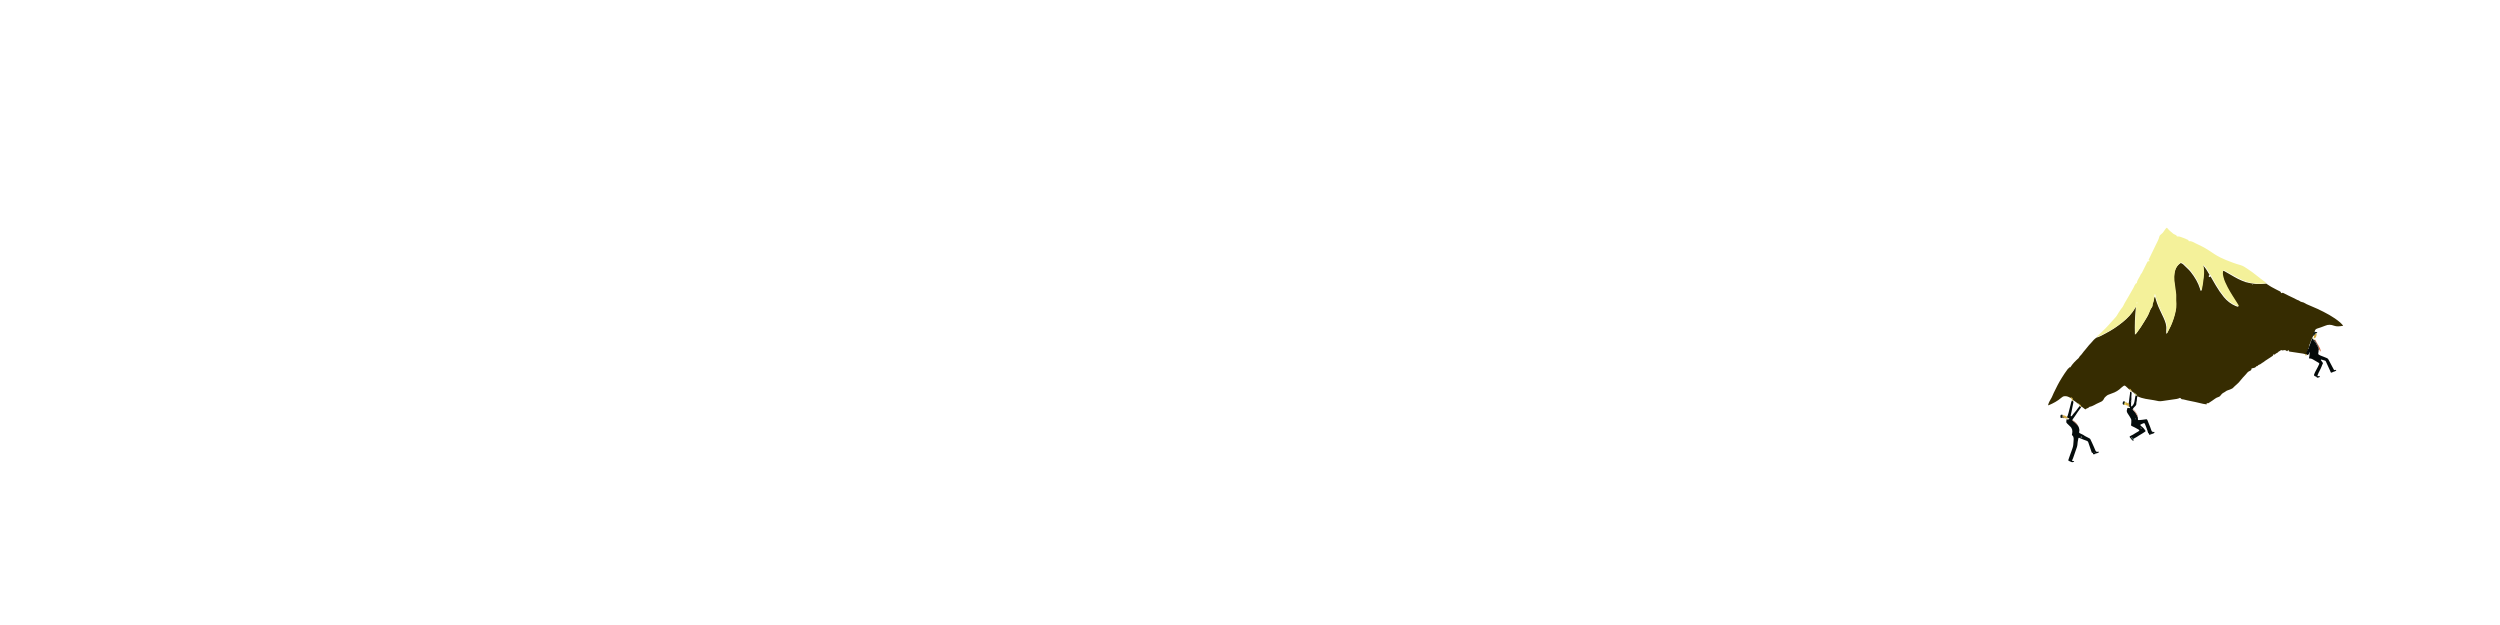
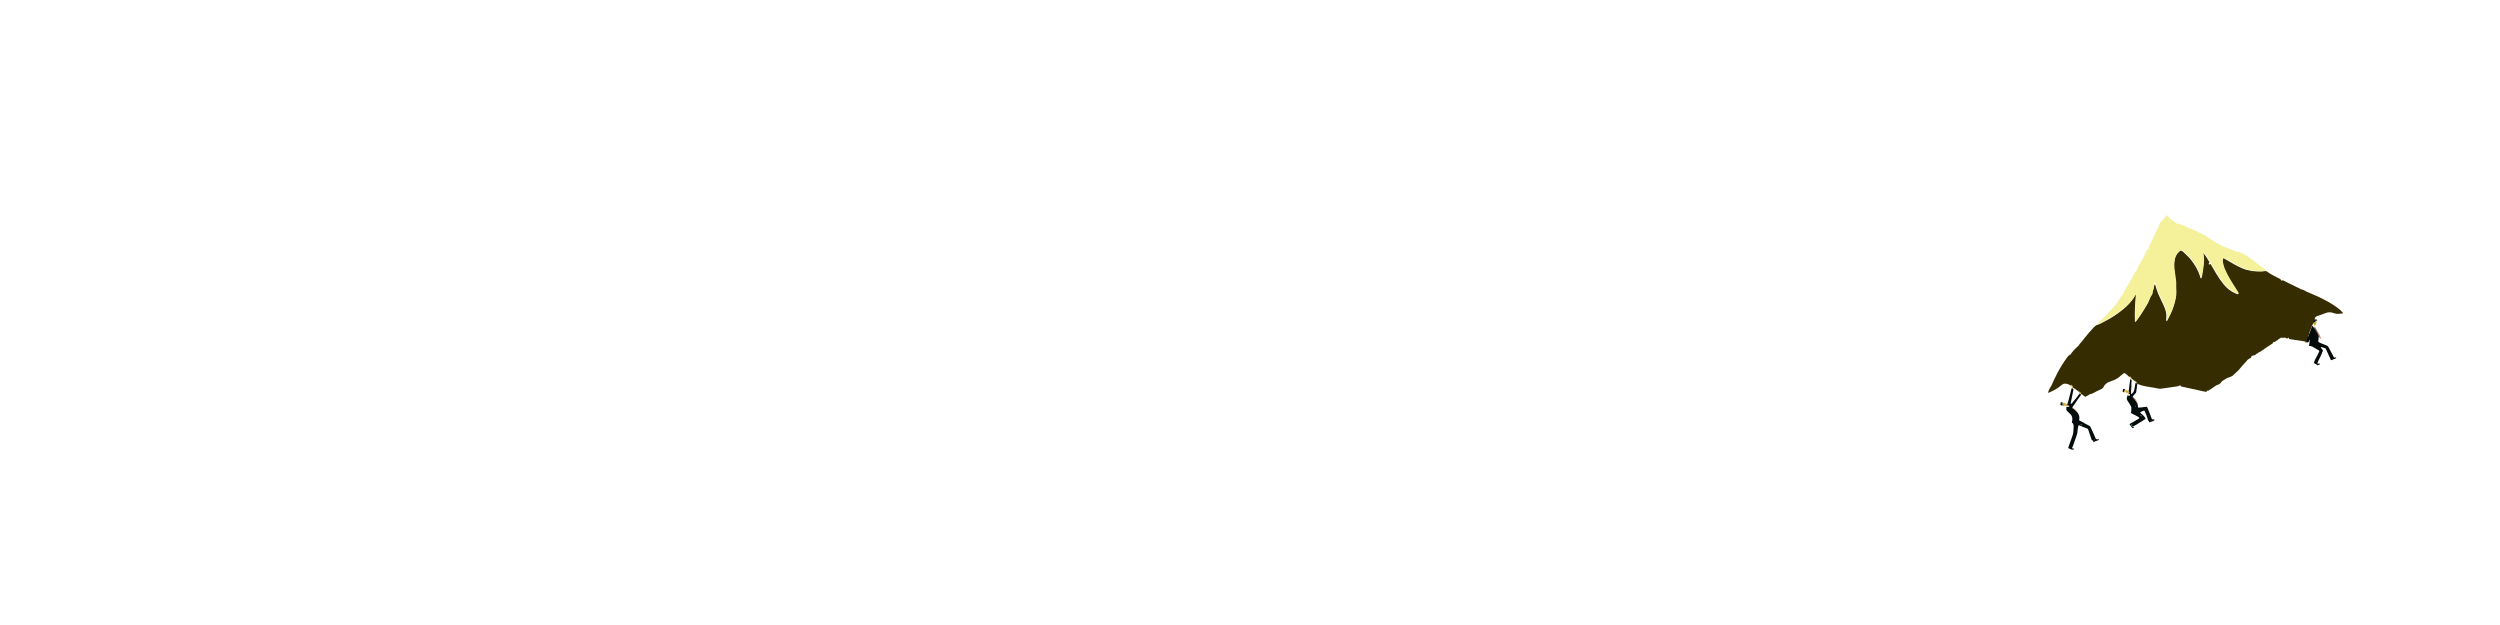
<svg xmlns="http://www.w3.org/2000/svg" xmlns:ns1="http://www.openswatchbook.org/uri/2009/osb" width="400" height="100" viewBox="0 0 400 100" id="svg2" version="1.1">
  <defs id="defs7">
    <linearGradient id="linearGradient5192" ns1:paint="solid">
      <stop style="stop-color:#362b00;stop-opacity:1;" offset="0" id="stop5194" />
    </linearGradient>
  </defs>
-   <g id="g3132" transform="matrix(0.144974,0,0,0.144974,327.3686,36.00169)">
+   <g id="g3132" transform="matrix(0.144974,0,0,0.144974,327.3686,34.00169)">
    <g transform="matrix(0.9234122,0,0,0.9234122,-158.0676,-142.6956)" id="Calque_1">
      <g id="g5">
        <g id="g7">
          <path style="fill:#362c01" id="path11" d="m 434.2,224.5 c 1.4,0.8 2.7,1.7 4,2.6 1.4,0.9 2.8,1.8 4.3,2.5 2.8,1.4 5.4,3 8.3,4.3 0.5,0.2 0.7,0.5 0.9,1 0.4,0.9 0.9,1.5 2,0.7 0.4,-0.3 1,0.2 1.5,0.4 3.9,1.9 7.7,4 11.6,5.7 2.2,0.9 4.1,2.4 6.4,3 0.3,0.1 0.5,0.3 0.8,0.5 1,0.8 2,1.3 3.3,1.5 1.9,0.2 3.3,1.5 5,2.3 4.4,2.1 9,3.7 13.4,5.8 9.5,4.5 18.9,9.3 27,16.2 1.3,1.1 2.3,2.4 3.5,3.7 0,0.1 0,0.2 -0.2,0.3 -3.6,0.6 -7.2,1.2 -10.6,-0.1 -3.6,-1.4 -7,-1.6 -10.6,0 -3.2,1.4 -6.6,2.4 -9.9,3.5 -2,0.7 -2.5,2.3 -2.7,4.1 -0.4,1.2 -0.8,2.3 -1.2,3.5 -0.5,1.3 -1.4,2.4 -1.7,3.8 -1.1,1.6 -1.5,3.5 -2.2,5.3 -0.7,1.8 -2,3.6 -1.5,5.8 l 0,0 c -1.3,0.5 -0.7,1.8 -1,2.7 l 0,0 c -1.1,0.5 -0.9,1.5 -0.9,2.4 -0.4,1.2 -0.7,2.3 -1.1,3.5 -0.4,0.1 -0.8,0.1 -1,-0.3 -1.3,-0.6 -2.7,-0.9 -4.1,-1.1 -4.9,-0.7 -9.8,-1.5 -14.7,-2.2 -0.8,-0.1 -1.5,-0.1 -1.6,-1.3 0,-0.8 -0.7,-0.7 -1.1,-0.1 -0.3,0.5 -0.7,1.2 -1.2,0.7 -1.5,-1.6 -3.1,-1.2 -4.8,-0.8 -0.4,0.1 -0.9,-0.1 -1.4,-0.3 -0.4,-0.1 -0.9,-0.1 -1.1,0.2 -0.8,1.1 -2.3,1 -3.1,2.2 -0.6,0.9 -1.8,1 -2.6,1.6 -0.8,0.6 -1.4,2 -2.8,1 -0.3,-0.2 -0.4,0.2 -0.4,0.4 0,1.4 -1.3,1.8 -2.1,2.4 -3.2,2.3 -6.8,4.2 -9.9,6.7 -0.4,0.3 -0.8,0.4 -1.2,0.7 -1.2,0.8 -2.3,1.9 -3.7,2.2 -1.4,0.3 -1.7,2.3 -3.4,1.8 -0.8,2 -2.7,1.9 -4.4,2.4 -0.5,0.1 -1.3,-0.1 -1.3,0.8 0,1.8 -1.5,2.2 -2.6,2.7 -1.5,0.7 -2.6,1.8 -3.5,3.1 -0.5,0.6 -1.1,1.2 -1.6,1.8 -1.8,2 -3.7,3.8 -5.3,6 -2.6,3.7 -6.4,6.1 -9.4,9.4 -0.2,0.2 -0.5,0.4 -0.8,0.5 -1.6,0.7 -3.1,1.6 -4.9,2 -1.9,0.4 -3.2,2 -5,2.8 -1.7,0.8 -3.2,2.4 -4.4,4.1 -0.5,0.7 -1.4,1 -2.3,1.3 -1.3,0.5 -2.5,0.9 -3.6,1.8 -2.2,1.7 -4.6,3.2 -6.9,4.7 -0.8,0.5 -1.5,1.3 -2.6,0.7 -0.3,-0.1 -0.8,0.1 -0.7,0.4 0.4,1.7 -0.6,1.1 -1.4,0.9 -0.9,-0.2 -1.7,-0.2 -2.6,-0.4 -6.3,-1.6 -12.7,-2.9 -19.1,-4.2 -2.1,-0.4 -4.2,-1.2 -6.3,-1.3 -1.4,-0.1 -1.6,-2.4 -3.2,-1.4 -1.2,0.7 -2.4,0.7 -3.6,1.1 -0.1,0 -0.2,0 -0.2,0 -5.5,0.7 -11.1,1.5 -16.6,2.4 -1.5,0.3 -3,0.3 -4.5,0.1 -1.9,-0.3 -3.7,-0.8 -5.6,-1.1 -6.5,-1.1 -13.3,-1.6 -19.4,-4.6 -0.3,-0.1 -0.6,-0.2 -1,-0.4 0,-1.9 -1.3,-2.6 -2.8,-3.1 l 0,0 c -0.2,-0.5 -0.5,-0.7 -1,-0.9 -0.7,-0.5 -1.3,-1.3 -2.3,-1.6 -0.6,-1.2 -1.1,-2.6 -2.9,-2.3 -1.4,-1.2 -2.7,-2.5 -4.1,-3.7 -1.4,-1.2 -1.8,-1.1 -3.3,0 -0.6,0.5 -1.3,0.9 -1.9,1.5 -3.3,3.3 -7.1,5.6 -11.5,7 -1.6,0.5 -3.1,1.2 -4.7,1.8 -1,0.4 -4,3.1 -4.3,3.8 -0.9,2 -2.1,3.7 -4.2,4.5 -0.9,0.4 -1.7,0.8 -2.6,1.2 -3.6,1.4 -6.7,4.1 -10.8,4.7 -0.2,0 -0.5,0.2 -0.6,0.4 -0.9,1.5 -3,1.1 -4,2.5 -0.3,0.4 -0.8,-0.1 -1.2,-0.3 -1.5,-0.9 -2.6,-2.4 -4.3,-2.9 -0.2,-1.3 -1.3,-1.8 -2.3,-2.4 -2.5,-1.6 -4.6,-3.9 -7.3,-5.2 -0.4,-1.6 -1.3,-2.7 -3.1,-2.7 -2.2,-1.3 -4.4,-2.3 -7,-2.1 -1.6,0.1 -2.9,0.9 -4,1.9 -4.4,3.9 -9.6,6.6 -15,8.9 -0.2,0.1 -0.4,0.2 -0.8,-0.1 0.6,-2.5 1.7,-4.9 3.1,-7 1.6,-2.4 2.4,-5 3.6,-7.5 3,-6.2 6.1,-12.5 9.8,-18.3 2.1,-3.4 4.3,-6.7 6.7,-9.9 0.5,-0.6 0.9,-1.3 1.7,-1.6 0.6,-0.2 0.5,-1.7 1.7,-0.8 0.1,-0.1 0.1,-0.3 0.2,-0.4 2.6,-4.1 6.1,-7.5 9.7,-10.7 0.8,-0.8 0.9,-1.8 1.7,-2.5 2.3,-2.1 3.8,-4.9 5.9,-7.1 2.3,-2.5 4.1,-5.4 6.6,-7.8 1.4,-1.3 2.5,-3 3.9,-4.4 1,-1 2,-1.8 3.1,-2.6 4,-1 7.4,-3.3 11,-5.1 7.3,-3.7 14,-8.3 20.4,-13.4 5.7,-4.7 10.9,-9.9 14.5,-16.4 0.4,-0.7 0.8,-1.5 1.2,-2.2 0.1,5.6 -0.8,11 -1,16.5 -0.2,5.6 -0.2,11.1 0,17 1.2,-0.8 1.8,-1.7 2.4,-2.5 3.1,-4.2 6,-8.4 8.6,-12.9 2,-3.4 4.4,-6.7 5.7,-10.4 0.9,-2.4 1.8,-4.7 3.4,-6.7 0.5,-0.6 0.6,-1.5 0.7,-2.3 0.1,-0.6 0,-1.2 0.2,-1.6 1.1,-2.6 1.5,-5.4 2,-8.1 0.3,-0.3 0.6,-0.6 1,-0.8 0.7,2.3 1.3,4.6 2.1,6.8 2.1,6.4 5.5,12.3 8.2,18.5 2,4.5 3.7,9 3.2,14 -0.2,1.6 0,3.3 0,4.9 0.5,0 0.6,-0.3 0.8,-0.6 1.3,-2.8 2.9,-5.5 4.2,-8.3 2.5,-5.6 4.4,-11.4 5.7,-17.5 0.6,-2.8 0.9,-5.7 0.8,-8.6 -0.1,-2.8 -0.3,-5.6 -0.2,-8.3 0.2,-3.6 -0.6,-7.1 -1,-10.6 -0.4,-3.1 -0.9,-6.1 -1.2,-9.2 -0.3,-2.9 -0.1,-5.7 0.3,-8.6 0.6,-4 2,-7.6 4.8,-10.5 0.7,-0.7 1.6,-1.3 2.4,-2 0.4,-0.3 0.9,-0.4 1.3,-0.1 0.7,0.4 1.7,0.7 2.2,1.3 3,3.2 6.5,5.8 9.2,9.3 4.8,6.1 8.7,12.6 11,20 0.3,0.9 0.3,1.8 1,2.5 0.4,0 0.5,-0.3 0.6,-0.5 1,-5.1 1.6,-10.2 2.3,-15.4 0.6,-5 0.4,-10 -0.6,-15 3.5,3.5 5.7,7.8 8.2,11.9 -1.1,0.4 -1.3,1.3 -0.9,2.1 0.5,1 1.2,-0.2 1.8,-0.3 0.1,0 0.1,-0.1 0.2,-0.1 2.1,3.7 4.3,7.3 6.4,11 2.8,4.8 5.9,9.3 9.4,13.6 3.8,4.6 8.4,8.3 13.9,10.6 1.1,0.4 2.1,1 3.5,1 -0.2,-0.9 -0.5,-1.6 -1,-2.3 -4.2,-6.7 -8.7,-13.3 -12.4,-20.4 -2.1,-4 -4.1,-8.1 -5.1,-12.6 -0.4,-2 -0.9,-4 -0.4,-6.1 0.5,-1.7 0.8,-1.9 2.2,-1.1 2.6,1.4 5.1,2.9 7.7,4.4 5.7,3.4 11.5,6.6 17.8,8.7 8.4,2.3 16.3,2.8 24.4,1.7 z m -16,1 c -0.1,-0.2 -0.3,-0.3 -0.5,-0.2 -0.1,0.1 -0.3,0.2 -0.2,0.3 0,0.3 0.2,0.4 0.4,0.4 0.2,-0.1 0.3,-0.3 0.3,-0.5 z" />
          <path style="fill:#f4f19a" id="path13" d="m 300.8,240.4 c -0.6,2.7 -0.9,5.5 -2,8.1 -0.2,0.5 -0.2,1.1 -0.2,1.6 -0.1,0.8 -0.1,1.6 -0.7,2.3 -1.6,2 -2.5,4.3 -3.4,6.7 -1.4,3.7 -3.8,7 -5.7,10.4 -2.6,4.5 -5.5,8.7 -8.6,12.9 -0.6,0.8 -1.1,1.7 -2.4,2.5 -0.2,-5.9 -0.1,-11.4 0,-17 0.2,-5.5 1,-10.9 1,-16.5 -0.4,0.7 -0.8,1.5 -1.2,2.2 -3.6,6.6 -8.8,11.8 -14.5,16.4 -6.3,5.2 -13.1,9.7 -20.4,13.4 -3.6,1.8 -7,4.1 -11,5.1 0.9,-1.7 2.5,-2.7 3.8,-3.9 4.4,-4.2 8.8,-8.5 12.8,-13.2 2,-2.3 4.2,-4.5 6.2,-6.9 1.8,-2 2.7,-4.5 4.3,-6.6 0.9,-1.2 1.6,-2.7 2.7,-3.9 1.7,-1.7 2.4,-4 3.6,-6.1 3.6,-6 7,-12.1 10.5,-18.2 0.8,-1.3 1.1,-2.8 2.1,-4 0.4,-0.5 0.5,-1.4 1.4,-1.5 0.3,-0.1 0.6,-0.2 0.6,-0.6 0.6,-3.8 3.4,-6.6 4.7,-10.1 0.3,-0.7 1.1,-1.1 1.4,-1.9 1.8,-3.8 3.8,-7.6 5.7,-11.4 0.3,-0.6 0.6,-1.1 0.9,-1.7 0.3,-0.5 0.6,-1 1.3,-0.6 0.6,0.3 1,-0.1 1.1,-0.6 0.2,-0.7 -0.5,-0.4 -0.8,-0.5 -0.6,-0.2 -0.3,-0.6 -0.1,-1 2.8,-5.9 5.7,-11.8 8.5,-17.6 1.5,-3.2 3.4,-6.3 4.2,-9.8 0.3,-1.3 1.3,-2.3 2.3,-3 2.1,-1.5 3.2,-3.7 4.7,-5.7 1.9,-2.5 1.8,-2.4 3.5,-0.3 1.8,2.2 4.1,3.7 6.2,5.6 0.6,0.6 1.6,0.6 2.3,1.2 0.5,0.5 1.6,0.4 1.7,1.5 0,0.2 0.7,0.6 1,0.5 2.6,-0.3 4.7,1.1 7.1,1.8 1.4,0.4 2.8,1.1 4.2,1.8 0.8,0.4 2,0.3 1.9,1.7 0,0.3 0.4,0.4 0.8,0.4 2.8,-0.4 5,1.3 7.4,2.4 5.4,2.5 10.7,5.1 15.6,8.3 2.5,1.7 5,3.4 7.6,5 4.2,2.7 8.7,4.9 13.4,6.8 5.6,2.2 11.3,4.5 17.1,6 3.3,0.9 6,2.8 8.8,4.7 7.2,4.6 13.5,10.4 20.5,15.3 0.6,0.4 1.3,1 1.5,1.8 -8.1,1.1 -16,0.5 -23.8,-2.1 -6.3,-2.2 -12.1,-5.4 -17.8,-8.7 -2.5,-1.5 -5.1,-3 -7.7,-4.4 -1.5,-0.8 -1.8,-0.6 -2.2,1.1 -0.6,2.1 -0.1,4.1 0.4,6.1 1,4.5 3,8.5 5.1,12.6 3.7,7.1 8.2,13.7 12.4,20.4 0.4,0.7 0.8,1.3 1,2.3 -1.4,0 -2.5,-0.6 -3.5,-1 -5.5,-2.3 -10.2,-6 -13.9,-10.6 -3.5,-4.3 -6.6,-8.8 -9.4,-13.6 -2.1,-3.7 -4.3,-7.3 -6.4,-11 -0.3,-0.7 -0.6,-1.3 -1.1,-1.7 -2.5,-4.1 -4.7,-8.4 -8.2,-11.9 1,5 1.3,10 0.6,15 -0.6,5.1 -1.2,10.3 -2.3,15.4 0,0.2 -0.2,0.4 -0.6,0.5 -0.7,-0.7 -0.8,-1.6 -1,-2.5 -2.4,-7.4 -6.3,-13.9 -11,-20 -2.7,-3.5 -6.2,-6.1 -9.2,-9.3 -0.6,-0.6 -1.5,-0.9 -2.2,-1.3 -0.5,-0.3 -0.9,-0.2 -1.3,0.1 -0.8,0.6 -1.7,1.2 -2.4,2 -2.9,2.9 -4.3,6.4 -4.8,10.5 -0.4,2.9 -0.6,5.7 -0.3,8.6 0.3,3.1 0.8,6.1 1.2,9.2 0.4,3.5 1.2,7 1,10.6 -0.2,2.8 0.1,5.6 0.2,8.3 0.1,2.9 -0.2,5.7 -0.8,8.6 -1.2,6 -3.2,11.8 -5.7,17.5 -1.3,2.8 -2.9,5.5 -4.2,8.3 -0.1,0.3 -0.3,0.6 -0.8,0.6 0,-1.6 -0.1,-3.3 0,-4.9 0.5,-5.1 -1.2,-9.6 -3.2,-14 -2.7,-6.2 -6.1,-12 -8.2,-18.5 -0.8,-2.3 -1.4,-4.6 -2.1,-6.8 0,-0.8 0.1,-1.7 -0.7,-2.5 -0.9,1.2 -0.4,2.3 -0.5,3.3 z m -20.5,7.1 c 0,-0.3 -0.1,-0.5 -0.4,-0.5 -0.3,0.1 -0.5,0.4 -0.6,0.7 0,0.2 0.1,0.5 0.3,0.5 0.7,0.1 0.6,-0.4 0.7,-0.7 z m 37.9,25.2 c -0.1,-0.1 -0.2,-0.3 -0.3,-0.3 -0.1,0 -0.3,0.2 -0.3,0.3 0,0.1 0.2,0.2 0.3,0.3 0.1,-0.1 0.2,-0.2 0.3,-0.3 z M 308,253.5 c 0.1,-0.1 0.2,-0.3 0.1,-0.4 -0.1,-0.1 -0.3,-0.2 -0.4,-0.2 -0.2,0 -0.3,0.2 -0.1,0.4 0.1,0.1 0.3,0.1 0.4,0.2 z" />
-           <g id="g19">
- 				
- 				
- 				
- 				
- 				
- 				
- 				
- 				
- 				
- 				
- 				
- 				
- 				
- 				
- 				
- 				
- 				
- 				
- 				
- 				
- 				
- 				
- 				
- 				
- 				
- 				
- 				
- 				
- 				
- 				
- 				
- 				
- 			</g>
+           <g id="g19" />
        </g>
      </g>
      <g id="g85">
        <g id="g87">
          <path style="fill:#050c0c" id="path89" d="m 212.7,371.8 c 0.6,0.8 -0.2,1.4 -0.5,1.8 -2.1,2.7 -4,5.6 -5.9,8.5 -1,1.4 -2,2.7 -2.9,4.1 -0.3,0.4 -0.8,0.8 -0.5,1.5 -0.4,0.4 -0.4,0.4 0,0.7 1.2,0.7 2.2,1.6 3.1,2.5 1,0.9 2,1.9 2.9,2.9 0,0 0,0 0,0 0,0.4 0.1,0.6 0.5,0.7 0,0 0,0 0,0 0,0.2 -0.1,0.5 0.3,0.5 0.1,0 0.1,0.1 0.1,0.1 -0.2,0.5 0.3,0.8 0.5,1.1 0.5,1.7 1.1,3.5 0.5,5.3 -0.3,0.9 0,1.6 1,2 1.3,0.5 2.4,1.3 3.7,1.8 1.1,0.5 1.9,1.5 3.1,1.9 1.6,0.6 2.8,1.7 4.4,2.3 1.1,0.5 1.4,1.6 1.8,2.5 0.7,1.6 1.6,3.1 2.2,4.7 0.9,2.4 2.2,4.5 3,6.9 0.6,1.7 1.3,2.2 3.1,2 0.2,0 0.5,0 0.7,-0.1 0.5,-0.2 0.5,0.2 0.6,0.5 0.1,0.5 -0.3,0.1 -0.4,0.3 -1,0.9 -2.4,1.2 -3.7,1.4 -1,0.1 -0.2,0.5 -0.2,0.7 -0.7,0.1 -1.3,-0.1 -2,0.1 -0.3,0.1 -0.9,0.1 -0.8,-0.6 0.1,-0.6 -0.1,-1.2 -1,-1.1 -0.4,0 -0.5,-0.3 -0.6,-0.6 -1.1,-3.9 -2.8,-7.6 -3.9,-11.5 -0.3,-1.2 -1,-2 -2.4,-2.4 -2.7,-0.9 -5.3,-2 -7.9,-3.1 -1.3,-0.6 -1.5,-0.5 -1.8,0.8 -0.6,2.5 -0.9,5 -1.1,7.6 -0.1,0.7 -0.3,1.5 -0.5,2.2 -1.2,3.7 -2.5,7.3 -3.8,11 -0.6,1.7 -1.1,3.4 -2,5 -0.3,0.5 0.2,0.8 0.6,0.7 0.3,-0.1 0.6,0.1 0.9,0.1 0.4,0 0.9,0 0.9,0.5 0.1,0.7 -0.6,0.3 -0.8,0.5 -1.8,1.2 -3.2,-0.4 -4.8,-0.8 -0.3,-0.1 -0.5,-0.5 -0.9,-0.5 -0.4,-0.1 -0.6,-0.5 -0.4,-0.9 1,-2.3 1.4,-4.8 2.5,-7.2 1,-2.1 1.5,-4.6 2.4,-6.7 1.1,-2.7 1.1,-5.4 1.3,-8.1 0.2,-2.1 0.5,-4.3 -0.5,-6.3 -0.1,-0.2 -0.1,-0.6 -0.4,-0.7 -1.6,-0.5 -0.9,-1.7 -0.7,-2.7 0.6,-3.3 0.1,-6.3 -2.6,-8.6 -1.2,-1 -2.2,-2.3 -3.4,-3.3 -0.8,-0.7 -1.2,-1.4 -1,-2.6 0.2,-0.8 0.1,-1.6 0.1,-2.4 0.6,0.1 1,-0.3 1.6,-0.2 0.9,0.2 1.5,-0.2 1.7,-1 -0.8,-0.4 -1.6,-0.3 -2.4,-0.3 -0.1,-0.6 0.4,-1.2 -0.2,-1.7 0.5,-0.2 0.6,-0.7 0.8,-1.1 0.7,-2.4 1.5,-4.9 2,-7.3 0.4,-2 1,-3.9 1.5,-5.8 0.4,-1.7 0.7,-3.5 1.5,-5.2 0.2,0.3 0.6,0.4 1,0.6 0.9,0.5 1,1.2 0.8,2.1 -0.9,3.6 -1.4,7.3 -2.2,10.9 -0.2,1.1 -0.6,2.3 -0.8,3.4 -0.1,0.3 -0.2,0.7 -0.1,0.9 0.1,0.3 -0.3,0.9 0.3,1 0.5,0.1 0.9,-0.2 1.2,-0.6 1.1,-1.5 2.2,-3.1 3.5,-4.4 2,-2.1 3.4,-4.7 5.4,-6.8 0.2,-0.2 0.3,-0.5 0.4,-0.7 0.3,0.5 0.8,0.9 1.2,1.2 z m 16.1,53.8 c -0.1,0 -0.2,0.1 -0.3,0.1 0,0 0.1,0.1 0.1,0.1 0.1,0 0.2,-0.1 0.2,-0.2 0.1,0 0.1,0 0.1,-0.1 0,0.1 0,0.1 -0.1,0.1 z m 1,0.8 c 0,0 0.1,0 0.1,0.1 0,-0.1 -0.1,-0.1 -0.1,-0.1 -0.4,-0.6 -0.8,-0.2 -1.2,0 -0.2,0.1 -0.4,0.2 -0.4,0.5 0,0 0.1,0.1 0.1,0.1 0.3,-0.1 0.3,-0.3 0.3,-0.6 0.4,0 0.8,0 1.2,0 z m -15.3,-17 c -0.2,-0.7 -0.3,-1.1 -0.5,-1.3 -0.2,-0.2 0.4,-0.8 -0.4,-0.7 -0.4,0.1 -0.9,0.1 -1,0.5 -0.1,0.4 0.3,0.7 0.7,0.6 0.6,0 0.6,0.5 1.2,0.9 z" />
          <path style="fill:#d3ab40" id="path91" d="m 196.4,383.8 c 0.6,0.5 0.1,1.1 0.2,1.7 -0.4,0.2 -0.9,-0.1 -1.2,0.4 -1,-0.5 -2,-0.6 -3.1,-0.6 -0.1,-0.5 -0.4,-1 -0.2,-1.5 -1.3,-0.2 -0.7,-1.3 -0.9,-2 1.4,0.4 3,0.4 4.1,1.5 0.5,0.3 0.8,0.3 1.1,0.5 z" />
          <path style="fill:#0d1b18" id="path93" d="m 190.7,385.1 c -2.2,0.3 -2.8,-0.3 -2.2,-2.4 0.1,-0.5 -0.2,-1.2 0.5,-1.3 0.6,0 1.3,-0.5 1.9,0.1 -0.4,1.2 -0.1,2.4 -0.2,3.6 z" />
          <path style="fill:#c3a440" id="path95" d="m 203.1,364.9 c -0.4,-0.1 -0.7,-0.2 -1,-0.6 0.6,-1.7 -1.2,-2.2 -1.7,-3.4 -0.1,-0.2 -0.2,-0.3 -0.4,-0.4 0.5,-0.3 1,0.9 1.4,-0.1 0.3,0.1 0.7,0 0.8,0.5 0.2,0.4 0.5,0.8 0.8,1.1 0.6,0.6 0.7,1.1 0.2,1.7 -0.2,0.4 -0.1,0.8 -0.1,1.2 z" />
          <path style="fill:#bd633b" id="path97" d="m 208.9,393.8 c -1,-1 -1.9,-1.9 -2.9,-2.9 -1,-0.9 -2,-1.8 -3.1,-2.5 -0.4,-0.3 -0.4,-0.3 0,-0.7 1.1,0.9 2.5,1.6 3.5,2.7 0.9,1 2.1,1.8 2.5,3.4 z" />
          <path style="fill:#e4dbba" id="path99" d="m 195.5,385.9 c 0.3,-0.5 0.8,-0.2 1.2,-0.4 0.8,0 1.6,-0.1 2.4,0.3 -0.2,0.9 -0.8,1.2 -1.7,1 -0.6,-0.1 -1.1,0.3 -1.6,0.2 -0.1,-0.4 -0.2,-0.8 -0.3,-1.1 z" />
          <path style="fill:#5d4017" id="path101" d="m 190.7,385.1 c 0.1,-1.2 -0.2,-2.4 0.2,-3.6 0.1,0.1 0.3,0.2 0.4,0.3 0.2,0.7 -0.4,1.8 0.9,2 -0.3,0.5 0.1,1 0.2,1.5 -0.6,0.1 -1.2,0 -1.7,-0.2 z" />
          <path style="fill:#c3a440" id="path103" d="m 212.7,371.8 c -0.5,-0.4 -0.9,-0.7 -1.2,-1.2 0,-0.8 -0.8,-1.1 -0.9,-1.8 0,-0.2 0,-0.5 0,-0.7 0.4,0.4 0.8,0.8 1.3,1.1 1.2,0.6 1.2,1.5 0.8,2.6 z" />
          <path style="fill:#9fa151" id="path105" d="m 210.6,368.1 c 0,0.2 0,0.5 0,0.7 -0.4,-0.7 -1.2,-0.9 -1.8,-1.5 1.1,-0.5 1.2,0.5 1.8,0.8 z" />
          <path style="fill:#bd633b" id="path107" d="m 210.3,396.2 c -0.2,-0.3 -0.7,-0.6 -0.5,-1.1 0.4,0.3 0.6,0.6 0.5,1.1 z" />
          <path style="fill:#bd633b" id="path109" d="m 209.4,394.5 c -0.4,-0.1 -0.5,-0.4 -0.5,-0.7 0.4,0 0.5,0.3 0.5,0.7 z" />
          <path style="fill:#bd633b" id="path111" d="m 209.7,395 c -0.4,0 -0.3,-0.3 -0.3,-0.5 0.3,0.1 0.2,0.3 0.3,0.5 z" />
          <path style="fill:#28302f" id="path113" d="m 214.5,409.4 c -0.6,-0.4 -0.6,-0.9 -1.2,-0.9 -0.4,0 -0.7,-0.3 -0.7,-0.6 0.1,-0.4 0.6,-0.4 1,-0.5 0.7,-0.2 0.1,0.4 0.4,0.7 0.2,0.2 0.3,0.7 0.5,1.3 z" />
          <path style="fill:#0d1b18" id="path115" d="m 229.8,426.4 c -0.4,0 -0.8,0 -1.2,0 l 0,0 c 0.4,-0.3 0.8,-0.6 1.2,0 l 0,0 z" />
          <path style="fill:#0d1b18" id="path117" d="m 228.6,426.4 c 0,0.2 0,0.5 -0.3,0.6 0,0 -0.1,0 -0.1,-0.1 0,-0.3 0.2,-0.4 0.4,-0.5 0,0 0,0 0,0 z" />
          <path style="fill:#0d1b18" id="path119" d="m 228.9,425.7 c -0.1,0.1 -0.2,0.1 -0.3,0.2 0,0 0,-0.1 -0.1,-0.1 0.1,-0.1 0.2,-0.1 0.4,-0.1 l 0,0 z" />
          <path style="fill:#0d1b18" id="path121" d="m 228.8,425.6 c 0,0 0.1,-0.1 0.1,-0.1 0,0.1 0,0.1 -0.1,0.1 0.1,0.1 0,0 0,0 z" />
          <path style="fill:#0d1b18" id="path123" d="m 229.8,426.4 c 0,0 0.1,0 0.1,0.1 0,-0.1 -0.1,-0.1 -0.1,-0.1 0,0 0,0 0,0 z" />
        </g>
        <g id="g125">
          <path style="fill:#050c0c" id="path127" d="m 299.2,401.9 c 0.2,0 0.5,0 0.7,-0.1 0.5,-0.3 0.6,0.2 0.8,0.4 0.3,0.3 -0.1,0.5 -0.2,0.7 -0.3,0.5 -0.9,0.7 -1.4,0.9 -1.3,0.5 -2.7,0.9 -4,1.4 -0.6,0.2 -0.8,0.2 -0.8,-0.5 0,-0.6 -0.1,-1.1 -0.8,-1.3 -0.4,-0.1 -0.3,-0.4 -0.4,-0.6 -0.6,-1.9 -1,-3.8 -1.8,-5.5 -0.7,-1.6 -1.2,-3.3 -1.9,-4.9 -0.5,-1.3 -1.3,-1.2 -2.1,-0.8 -1,0.5 -2.1,0.8 -3.1,1.4 -0.5,0.3 -0.6,0.6 -0.2,1 0.5,0.5 0.9,1 1.5,1.4 1.8,1.3 3.2,3 4.4,4.8 0.4,0.5 0.3,0.9 -0.3,1.3 -2.3,1.7 -4.8,3 -7.2,4.5 -1.8,1.1 -3.6,2.5 -5.6,3.4 -0.5,0.2 -0.9,0.7 -1.3,1 -0.4,-0.2 -0.4,-0.8 -0.9,-0.9 -0.3,0.9 0,1.4 1,1.4 0,0.4 0.9,0.4 0.5,0.9 -0.3,0.4 -1.8,0.4 -2,0 -0.8,-1.3 -2,-2.4 -2.9,-3.7 -0.4,-0.6 -0.1,-0.8 0.2,-1 1,-0.6 2,-1.3 3.1,-1.7 0.6,-0.2 1,-0.6 1.5,-0.9 1.7,-1.3 3.7,-2 5.4,-3.2 1.7,-1.2 1.7,-1.5 0,-2.5 -2.6,-1.5 -5.2,-2.9 -7.9,-4.1 -0.7,-0.3 -0.8,-0.7 -0.7,-1.3 0.3,-1.9 0.3,-3.8 0.3,-5.7 0,-0.4 -0.1,-0.9 -0.3,-1.3 -1.2,-2.2 -2.4,-4.3 -3.9,-6.4 -0.9,-1.3 -1.7,-3 -1,-4.8 0.3,-0.6 0.3,-1.3 0.5,-2 0.7,0.1 1.5,-0.1 2.2,0.2 0.3,0.2 0.6,0 0.8,-0.3 0.3,-0.4 -0.2,-0.5 -0.3,-0.8 -0.3,-0.5 -0.7,-0.3 -1,-0.4 0,-0.4 -0.5,-0.9 0,-1.3 0.7,-0.5 0.5,-1.1 0.1,-1.6 -0.3,-0.4 -0.3,-0.8 -0.4,-1.3 0.7,-1.6 0.5,-3.3 0.8,-5 0.4,-2.1 0.4,-4.3 0.9,-6.5 0.2,-0.7 -0.2,-1.7 0.4,-2.4 0.3,0.1 0.5,0.4 0.8,0.4 0.9,0.3 0.8,1.1 0.7,1.7 -0.2,2.2 -0.4,4.5 -0.2,6.7 0,0.5 0,1 -0.3,1.5 -0.8,1.2 0,2.4 -0.1,3.6 0,0.9 0,1.8 0,2.7 0,0.3 -0.2,0.8 0.3,0.9 0.4,0.1 0.7,-0.1 1,-0.4 1.8,-1.8 2.6,-4 2.9,-6.5 0.2,-2.1 0.8,-4.1 1.2,-6.2 0.7,0.2 1.2,0.7 2,0.4 0.1,0.1 0.2,0.2 0.2,0.2 0,0.2 0,0.3 0,0.5 -0.5,1 -0.5,2.1 -0.6,3.2 -0.1,1.4 -0.2,2.8 -0.6,4.1 -0.1,0.2 -0.1,0.5 -0.1,0.7 0.3,1.9 -0.6,3.1 -1.9,4.3 -0.9,0.9 -1.9,1.8 -2.3,3.1 -0.4,0.3 -0.3,0.5 0,0.8 2.7,2.6 4.7,5.6 6,9.1 0,0.8 0.1,1.5 0.1,2.3 0,0.5 0.1,0.8 0.7,0.8 1.8,-0.1 3.7,-0.2 5.5,-0.5 1.2,-0.2 2.4,-0.4 3.6,-0.5 0.8,-0.1 1.2,0.3 1.5,1 1.1,2.8 2.2,5.7 3.4,8.5 0.5,1.2 1,2.6 1.4,3.9 0.3,0.9 0.7,1.6 1.8,1.6 0,0 0,0.1 0,0.1 0,0 0,0.1 -0.1,0.1 -0.1,0.1 -0.3,0.2 -0.2,0.3 0.3,0 0.5,-0.1 0.6,-0.3 z m -14.7,-5.3 c 0,-0.1 -0.1,-0.2 -0.1,-0.3 0,0 -0.1,0 -0.1,0.1 0.1,0 0.2,0.1 0.2,0.2 -0.1,0.3 -0.7,0.3 -0.2,0.8 0.4,0.5 0.8,0.8 1.5,0.5 -1.2,0.2 -0.5,-1.2 -1.3,-1.3 z m -11.4,12.1 c 0.1,0.2 -0.3,0.9 0.3,0.7 0.3,-0.1 0.3,-0.9 0.8,-1.2 -0.2,-0.2 -0.3,-0.3 -0.6,-0.3 0.2,0.6 -1.2,-0.1 -0.5,0.8 z m 4.8,-23.4 c -0.3,0.5 -0.3,0.5 0.4,1.8 0.1,-0.5 -0.1,-1.1 -0.4,-1.8 z m 18.9,17.8 c 0,0 -0.1,-0.1 -0.2,-0.1 -0.1,0.2 -0.2,0.3 -0.2,0.5 0,0.1 0.2,0.1 0.3,0.1 0.1,0 0.2,-0.1 0.1,-0.5 z m -24.6,-38 c -0.1,0 -0.1,-0.1 -0.2,-0.1 0,0.1 -0.1,0.1 -0.1,0.2 0,0 0.1,0.1 0.1,0.1 0.1,-0.1 0.2,-0.1 0.2,-0.2 z m 25.2,38 c 0,0 0,0 0,0 0,-0.1 -0.1,-0.1 -0.1,-0.1 0,0.1 0,0.1 0.1,0.1 0,0.1 0,0 0,0 z" />
          <path style="fill:#d3ab40" id="path129" d="m 270,367.4 c 0.1,0.4 0.1,0.9 0.4,1.3 0.4,0.5 0.6,1.1 -0.1,1.6 -0.6,0.4 0,0.9 0,1.3 -0.3,0.1 -0.5,0 -0.8,-0.1 0,-0.1 -0.1,-0.1 -0.2,-0.1 -0.2,-0.1 -0.3,-0.1 -0.5,-0.2 0,-0.9 -0.3,-1.5 -1.4,-1.2 -0.4,0.1 -0.8,-0.2 -1.2,-0.3 0.4,-0.4 0.4,-1.4 0.3,-1.4 -1.1,-0.6 -0.3,-1.6 -0.6,-2.4 1,0.5 2,1.1 3,1.6 0.3,0.2 0.7,-0.1 1.1,-0.1 z" />
          <path style="fill:#0d1b18" id="path131" d="m 264.9,369.3 c -0.8,0.4 -2.2,-0.4 -2.2,-1.2 0,-0.9 0.3,-1.7 0.5,-2.5 0,-0.2 0.1,-0.4 0.3,-0.3 0.6,0.3 1.3,0.2 1.9,0.1 0,0 0.1,0.3 0.2,0.4 -0.4,1.1 -0.8,2.2 -0.7,3.5 z" />
          <path style="fill:#bd633b" id="path133" d="m 281.1,384.5 c -1.3,-3.5 -3.3,-6.5 -6,-9.1 -0.3,-0.3 -0.4,-0.6 0,-0.8 1.6,1.6 3.2,3.2 4.3,5.2 0.9,1.3 1.6,2.9 1.7,4.7 z" />
          <path style="fill:#c3a440" id="path135" d="m 273,353.8 c -0.3,0 -0.6,-0.2 -0.8,-0.4 0.3,-0.9 -0.2,-1.5 -0.9,-1.9 -0.5,-0.3 -0.8,-0.7 -0.9,-1.3 0.2,0 0.3,0 0.5,0 0,0 0,0 0,0 -0.2,0.4 0.1,0.5 0.4,0.6 0.1,0 0.2,0.1 0.3,0.1 0,0 0.1,0.1 0.1,0.1 0,0 0,-0.1 0,-0.1 0,0 -0.1,0 -0.1,0 -0.1,-0.1 -0.1,-0.2 -0.2,-0.3 0,-0.2 -0.1,-0.4 -0.1,-0.6 1,0.5 1.6,1.3 2,2.3 0.3,0.6 -0.5,1 -0.3,1.5 z" />
          <path style="fill:#9fa151" id="path137" d="m 280.3,358.4 c -0.7,0.2 -1.3,-0.3 -2,-0.4 0.2,-1.2 -1.1,-1.4 -1.6,-2.1 -0.3,-0.5 -0.9,-0.7 -1.1,-1.5 2,1 3.7,2.1 4.7,4 z" />
          <path style="fill:#efce0f" id="path139" d="m 264.9,369.3 c -0.1,-1.2 0.3,-2.4 0.7,-3.5 0.1,0 0.1,0.1 0.2,0.1 0.2,0.8 -0.5,1.8 0.6,2.4 0.1,0 0.1,1 -0.3,1.4 -0.4,-0.1 -0.8,-0.3 -1.2,-0.4 z" />
          <path style="fill:#f6f3cf" id="path141" d="m 269.4,371.4 c 0.3,0.1 0.5,0.3 0.8,0.1 0.3,0.2 0.7,-0.1 1,0.4 0.1,0.3 0.6,0.4 0.3,0.8 -0.2,0.3 -0.5,0.4 -0.8,0.3 -0.7,-0.4 -1.5,-0.2 -2.2,-0.2 -0.2,-0.8 0.6,-0.9 0.9,-1.4 z" />
          <path style="fill:#28302f" id="path143" d="m 273,367.3 c 0.1,-1.2 -0.6,-2.4 0.1,-3.6 0,1.3 0.4,2.5 -0.1,3.6 z" />
          <path style="fill:#33a091" id="path145" d="m 275.7,410.5 c -0.9,0 -1.3,-0.4 -1,-1.4 0.5,0.1 0.5,0.7 0.9,0.9 0.1,0.2 0.1,0.4 0.1,0.5 z" />
          <path style="fill:#5d4017" id="path147" d="m 270.9,350.3 c -0.2,0 -0.3,0 -0.5,0 -0.3,-0.3 -0.6,-0.5 -1,-0.9 0.9,-0.2 0.9,0.7 1.5,0.9 z" />
          <path style="fill:#9fa151" id="path149" d="m 280.5,359.1 c 0,-0.2 0,-0.3 0,-0.5 0.2,0 0.5,0 0.5,0.2 0.1,0.2 -0.2,0.4 -0.5,0.3 z" />
          <path style="fill:#5d4017" id="path151" d="m 271.2,350.9 c -0.2,-0.1 -0.6,-0.2 -0.4,-0.6 0.2,-0.1 0.3,-0.1 0.5,-0.2 0,0.2 0.1,0.4 0.1,0.6 -0.1,0.1 -0.1,0.1 -0.2,0.2 z" />
          <path style="fill:#f6f3cf" id="path153" d="m 268.7,371.1 c 0.2,0.1 0.3,0.1 0.5,0.2 -0.2,0.1 -0.4,0.1 -0.5,-0.2 z" />
          <path style="fill:#28302f" id="path155" d="m 273.1,408.7 c -0.8,-0.9 0.7,-0.3 0.5,-0.8 0.3,-0.1 0.4,0.1 0.6,0.3 -0.5,0.3 -0.5,1.1 -0.8,1.2 -0.6,0.2 -0.2,-0.4 -0.3,-0.7 z" />
          <path style="fill:#28302f" id="path157" d="m 284.5,396.6 c 0.8,0.1 0.1,1.5 1.3,1.3 -0.7,0.3 -1,0.1 -1.5,-0.5 -0.4,-0.5 0.2,-0.5 0.2,-0.8 l 0,0 z" />
          <path style="fill:#28302f" id="path159" d="m 277.9,385.3 c 0.3,0.7 0.5,1.2 0.4,1.8 -0.7,-1.3 -0.7,-1.3 -0.4,-1.8 z" />
          <path style="fill:#0d1b18" id="path161" d="m 296.8,403.1 c 0.1,0.3 0,0.4 -0.2,0.5 -0.1,0 -0.3,0.1 -0.3,-0.1 0,-0.2 0.2,-0.3 0.2,-0.5 0.2,0.1 0.3,0.1 0.3,0.1 z" />
          <path style="fill:#28302f" id="path163" d="m 272.2,365.1 c 0,0 -0.1,0.1 -0.1,0.1 0,0 -0.1,0 -0.1,-0.1 0,-0.1 0,-0.1 0.1,-0.2 0,0.1 0.1,0.2 0.1,0.2 z" />
          <path style="fill:#28302f" id="path165" d="m 284.5,396.6 c -0.1,-0.1 -0.1,-0.2 -0.2,-0.3 0,0 0.1,0 0.1,-0.1 0.1,0.2 0.1,0.3 0.1,0.4 0,0 0,0 0,0 z" />
          <path style="fill:#fefefe" id="path167" d="m 299.2,401.9 c -0.1,0.2 -0.3,0.3 -0.4,0.1 -0.1,-0.1 0.1,-0.2 0.2,-0.3 0,0.1 0.1,0.2 0.2,0.2 z" />
          <path style="fill:#0d1b18" id="path169" d="m 297.4,403.1 c 0,0 0,0.1 0,0 -0.1,0 -0.1,0 -0.1,-0.1 0.1,0.1 0.1,0.1 0.1,0.1 0,0 0,0 0,0 z" />
          <path style="fill:#5d4017" id="path171" d="m 271.6,351 c 0,0 0,0 0,0 0.1,0.1 0.1,0.1 0.1,0.1 -0.1,0 -0.1,-0.1 -0.1,-0.1 0,0 0,0 0,0 z" />
          <path style="fill:#5d4017" id="path173" d="m 271.4,350.7 c 0.1,0.1 0.1,0.2 0.2,0.3 0,0 0,0 0,0 -0.1,0 -0.2,-0.1 -0.3,-0.1 0,-0.1 0,-0.1 0.1,-0.2 z" />
        </g>
        <g id="g175">
          <path style="fill:#040909" id="path177" d="m 489.5,314.8 c -1.2,-0.5 -2.3,-0.9 -3.7,-0.8 -0.5,0.1 -0.3,-0.5 -0.3,-0.8 0.3,-1.5 0.6,-2.9 0.6,-4.4 0.3,-0.9 0.3,-1.7 0.2,-2.7 -0.3,0.8 -0.6,1.6 -0.9,2.4 -0.5,0.8 -1,1.5 -2.1,1.4 0,-0.7 -0.7,-0.6 -1,-0.9 -0.1,-0.2 -0.2,-0.3 -0.3,-0.5 0.7,-1.8 1,-3.7 2,-5.4 0.4,-0.2 0.8,-0.4 0.9,-0.9 0.2,-1.5 0.9,-2.8 1.4,-4.2 0.9,-2.6 1.9,-5.1 2.8,-7.7 0.2,-0.2 0.4,-0.3 0.6,-0.4 0.2,0.2 0.4,0.4 0.5,0.7 0.7,1.5 1.6,2.8 2.7,4 1.2,1.3 1.7,3.2 2.8,4.7 0.7,1 0.8,2.4 1.4,3.5 0,0.1 0.1,0.2 0.1,0.3 0,0.1 0,0.1 0,0.2 0,0.1 0,0.2 -0.1,0.3 -0.2,0.1 -0.2,0.3 -0.2,0.5 0.2,1.4 -0.4,2.7 -0.4,4.1 0,0.7 0.2,0.9 0.6,1.2 1.9,1.3 4.1,1.8 6.1,2.7 1.3,0.6 2.6,1 3.9,1.6 0.9,0.4 1.4,1.1 1.8,2 1.9,3.7 3.9,7.3 5.8,10.9 0.8,1.5 0.7,1.6 2.4,1.1 0.5,-0.1 0.5,-0.1 1,0.3 -0.9,1.7 -2.8,1.5 -4.2,2.3 -0.3,0.2 -0.7,0.3 -1,0.5 -0.9,0.5 -1.6,0 -1.8,-1 -0.1,-0.7 -0.5,-1.3 -0.8,-1.9 -1.6,-3.4 -3.2,-6.8 -4.7,-10.3 -0.2,-0.4 -0.4,-0.8 -0.8,-0.9 -1.3,-0.4 -2.6,-0.8 -4,-1.2 -0.4,-0.1 -1,-0.3 -1.2,0.2 -0.1,0.3 0.2,0.7 0.5,1 0.3,0.3 0.6,0.7 0.9,1.1 1.4,1.9 1.4,1.9 0.2,3.9 m -0.4,1.2 c -0.8,1.8 -1.5,3.7 -2.5,5.5 -1,1.8 -1.8,3.5 -2.5,5.4 -0.1,0.4 -0.4,0.6 -0.2,1.1 0.3,0.5 0.7,0.3 1.1,0.3 0.3,0 0.5,0 0.8,-0.2 0.2,-0.1 0.7,-0.1 0.6,0 -0.2,0.4 0.6,0.8 0,1.2 -0.5,0.3 -0.9,0.6 -1.5,0.6 -0.6,-0.1 -1.1,0.1 -1.7,0.5 0.2,-1.5 -1.2,-1.6 -2,-1.9 -1.6,-0.8 -1.8,-1.3 -1.1,-2.9 1.1,-3 3,-5.6 4.3,-8.5 0.4,-1 0.9,-2 1.4,-3 0.5,-0.9 0.2,-1.2 -0.5,-1.8 -1.7,-1.3 3.8,1.3 4.2,2.4" />
          <path style="fill:#db5f31" id="path179" d="m 492.4,291 c 1.1,1.2 1.5,2.8 2.4,4.2 1.3,2.1 2.7,4.3 3.7,6.6 0.6,1.2 1.1,2.6 0.7,4.1 -0.9,-1.1 -1.6,-2.3 -1.8,-3.7 -1.3,-3.7 -3,-7.1 -5.4,-10.2 0.2,-0.3 0.1,-0.8 0.4,-1 z" />
          <path style="fill:#d3ab40" id="path181" d="m 494.3,283.9 c 0.5,2 0,3.8 -1.2,5.4 -0.3,0.4 -0.6,0.5 -1,0.5 -0.6,-0.2 -1.2,-0.4 -1.2,-1.2 0.5,-0.3 0.9,-0.6 0.5,-1.2 0,-1.7 0.2,-1.9 1.4,-1.9 0,0 0.1,0.1 0.1,0.1 0,0 0,-0.1 -0.1,-0.1 0,-1 0.2,-1.8 1.5,-1.6 z" />
          <path style="fill:#0d1b18" id="path183" d="m 494.3,283.9 c -1.3,-0.2 -1.5,0.6 -1.4,1.6 l -0.1,0 c -1.2,0 -1.3,0.2 -1.4,1.9 -0.2,-0.2 -0.4,-0.4 -0.6,-0.5 -0.1,-0.8 -0.2,-1.5 -0.3,-2.3 0.7,-1.2 0.3,-0.8 0.4,-2.3 -0.2,1.3 1.2,0 2.4,-0.1 0.2,0 0.4,0.1 0.7,0.2 0.5,0.1 1.2,0.3 1.3,0.8 0.1,0.5 -0.8,0.3 -1,0.7 z" />
          <path style="fill:#28302f" id="path185" d="m 492.1,292 c 2.3,3.1 4.1,6.5 5.4,10.2 -0.5,0.1 -0.2,0.5 -0.4,0.8 -0.5,-1.1 -0.6,-2.5 -1.4,-3.5 -1.1,-1.5 -1.6,-3.4 -2.8,-4.7 -1.1,-1.3 -2,-2.6 -2.7,-4 0.8,0.1 1.1,1 1.9,1.2 z" />
          <path style="fill:#f6f3cf" id="path187" d="m 492.1,292 c -0.8,-0.2 -1,-1.1 -1.9,-1.3 0,-0.3 -0.3,-0.5 -0.5,-0.7 0.4,-0.4 0.4,-1.2 1.2,-1.4 0,0.8 0.6,1 1.2,1.2 0.2,0.3 0.3,0.7 0.2,1.1 -0.2,0.3 -0.1,0.8 -0.2,1.1 z" />
          <path style="fill:#c3a440" id="path189" d="m 482.3,309 c 0.4,0.3 1,0.2 1,0.9 -2.1,0.8 -2.2,0.8 -2.7,-0.8 0.6,0.1 1.2,0.5 1.7,-0.1 z" />
          <path style="fill:#28302f" id="path191" d="m 491.2,315.7 c -0.6,-0.2 -1.3,-0.4 -1.7,-1" />
          <path style="fill:#28302f" id="path193" d="M 500.8,322.9" />
          <path style="fill:#28302f" id="path195" d="m 496.9,304.2 c 0,-0.2 0,-0.4 0.2,-0.5 0.1,0.2 0.1,0.4 -0.2,0.5 z" />
          <path style="fill:#28302f" id="path197" d="m 497.2,303.5 c 0,-0.1 0,-0.1 0,-0.2 0.1,0 0.1,0.1 0.2,0.1 -0.1,0 -0.2,0 -0.2,0.1 z" />
          <path style="fill:#28302f" id="path199" d="m 488.5,290.8 c -0.1,0.1 -0.2,0.2 -0.2,0.2 0.1,-0.1 0.1,-0.1 0.2,-0.2 z" />
          <path style="fill:#0d1b18" id="path201" d="m 488.4,306.8 c -0.1,0 -0.1,-0.1 -0.2,-0.1 0,0.1 -0.1,0.1 -0.1,0.2 0,0 0.1,0.1 0.2,0.1 0.1,-0.1 0.1,-0.2 0.1,-0.2 z" />
          <path style="fill:#28302f" id="path203" d="M 489.9,310.8" />
          <path style="fill:#0d1b18" id="path205" d="m 492.9,285.5 c 0,0 0,0.1 0.1,0.1 -0.1,0 -0.1,-0.1 -0.1,-0.1 -0.1,0 0,0 0,0 z" />
          <path style="fill:#040909" id="path207" d="M 500.8,321.7" />
          <path style="fill:#040909" id="path209" d="m 488.3,307.6 c 0,0 0,-0.1 0.1,-0.1 -0.1,0 -0.1,0 -0.1,0.1 0,0 0,0 0,0 z" />
        </g>
      </g>
    </g>
-     <g transform="translate(0,-528)" id="Calque_2">
- </g>
+     <g transform="translate(0,-528)" id="Calque_2" />
  </g>
</svg>
